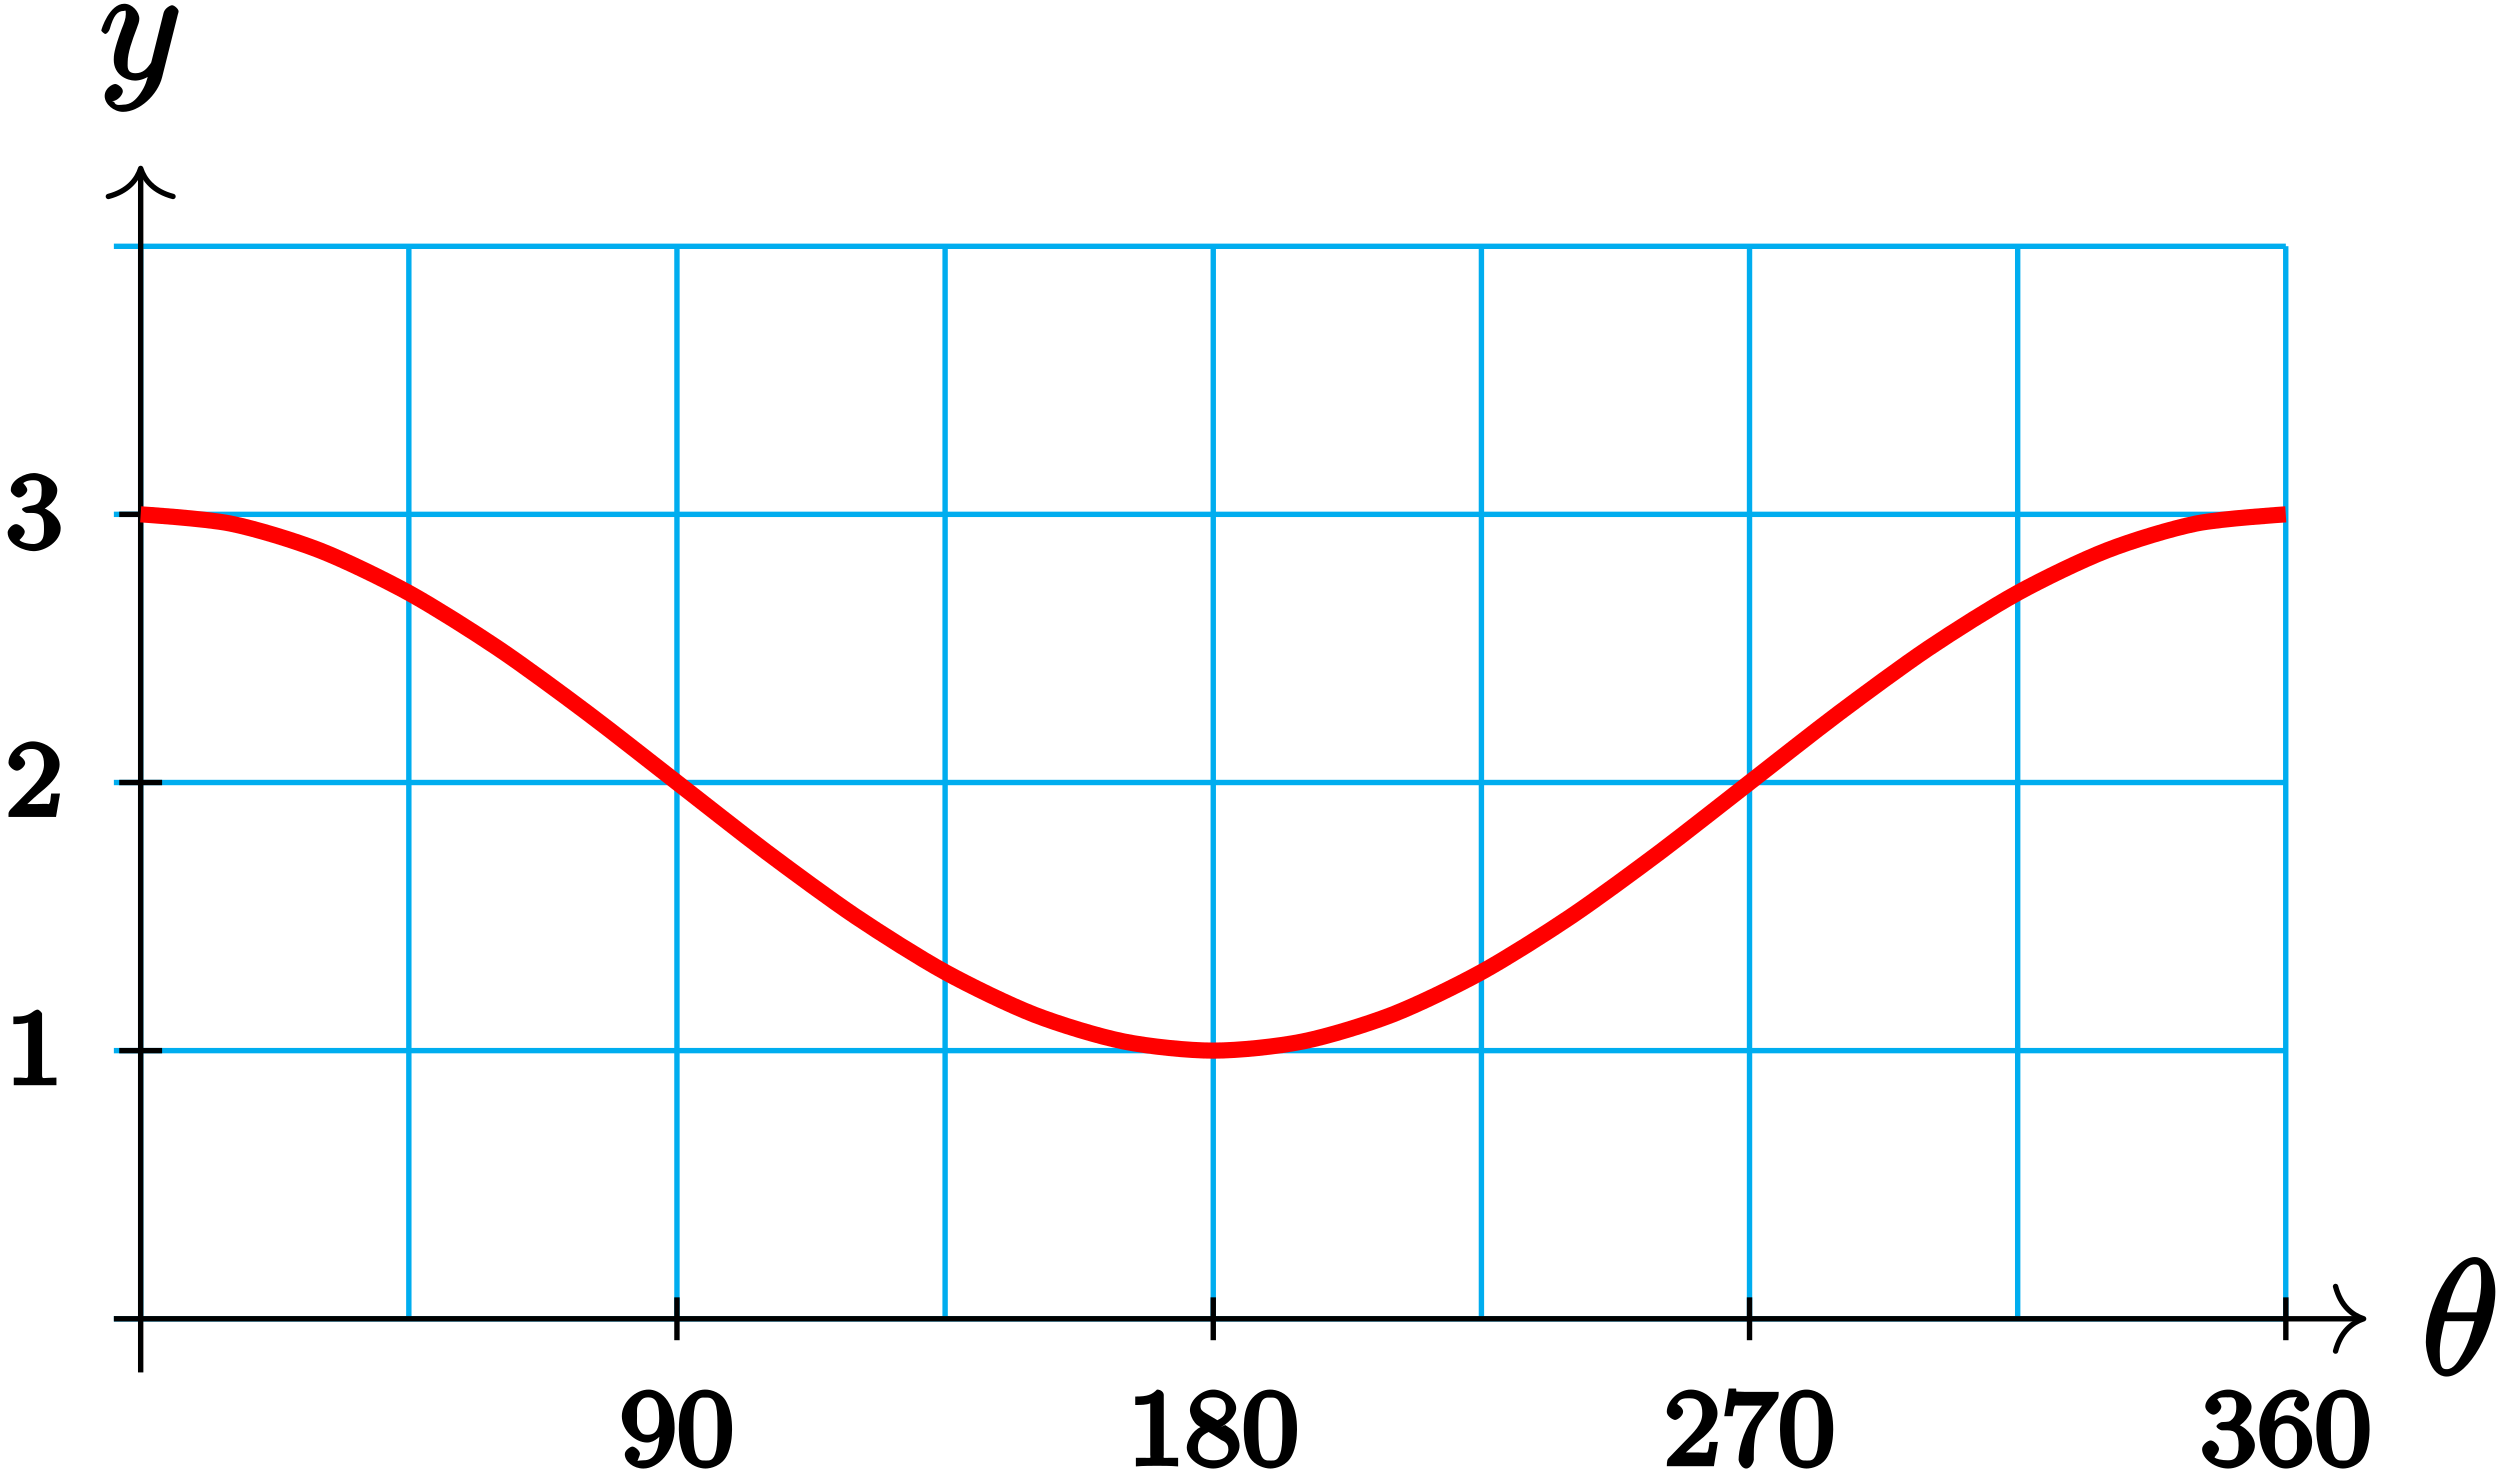
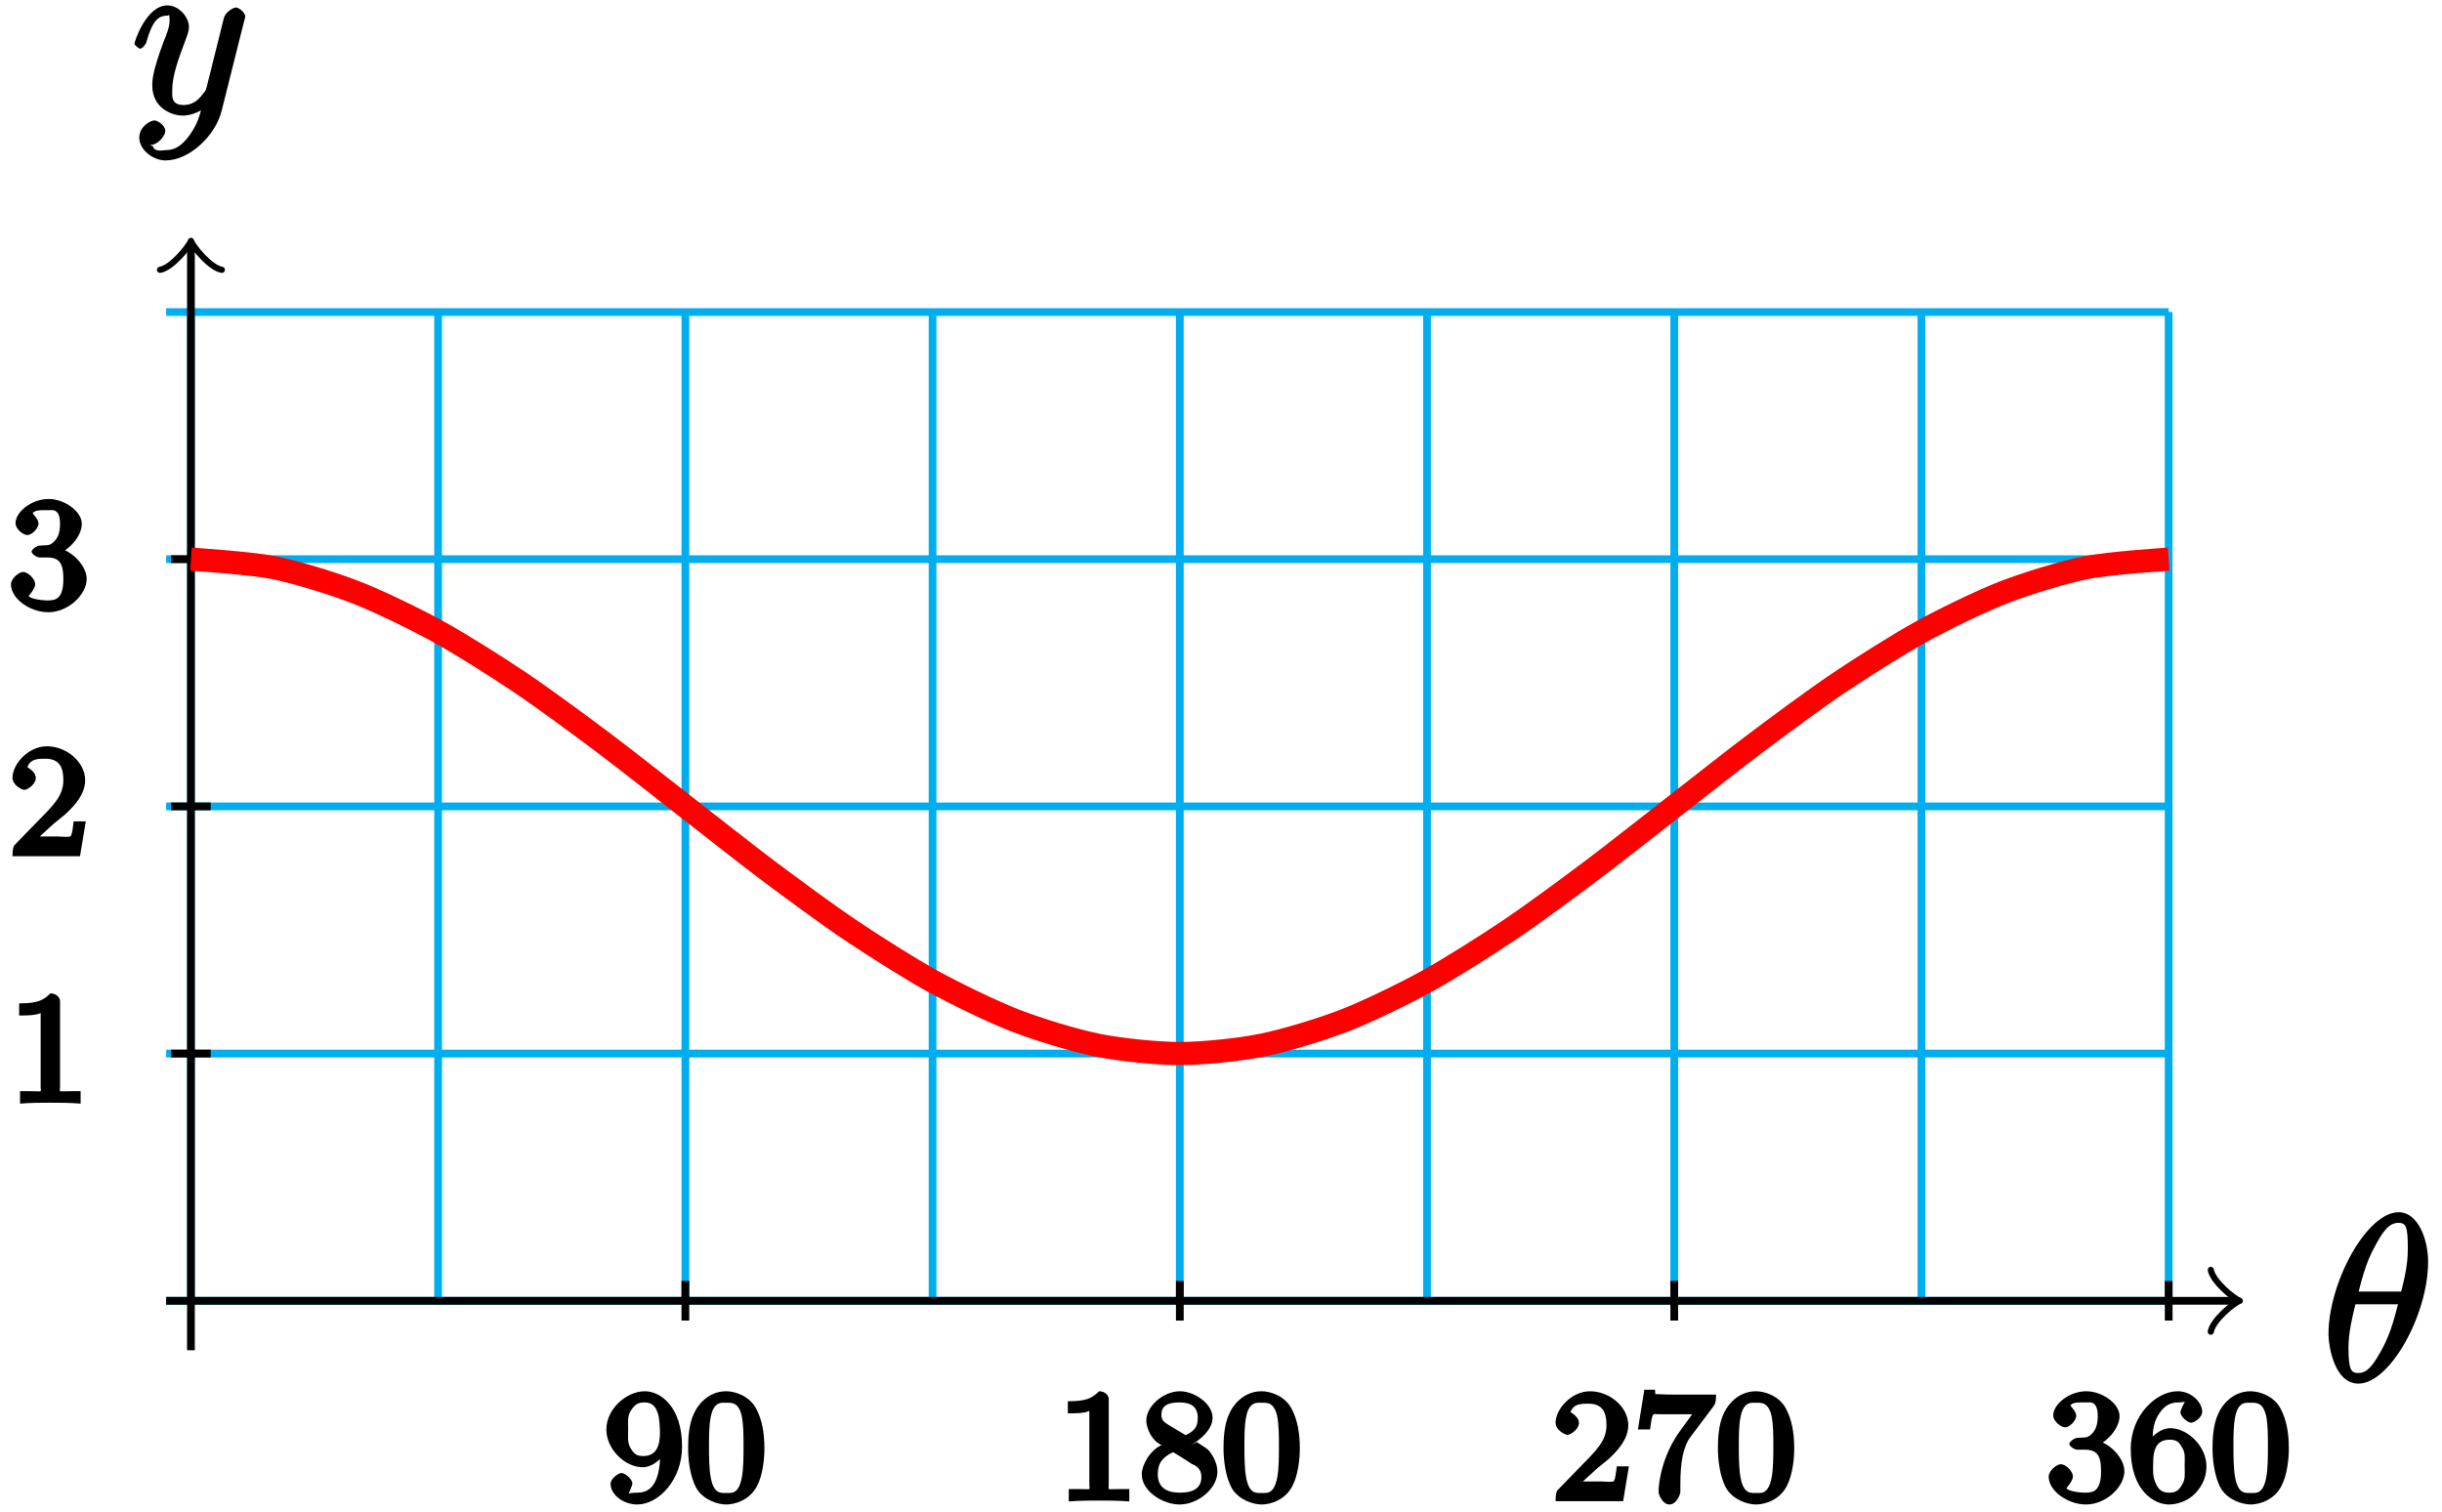
- <svg xmlns="http://www.w3.org/2000/svg" xmlns:xlink="http://www.w3.org/1999/xlink" width="185pt" height="109pt" viewBox="0 0 185 109" version="1.1">
+ <svg xmlns="http://www.w3.org/2000/svg" xmlns:xlink="http://www.w3.org/1999/xlink" width="126pt" height="78pt" viewBox="0 0 126 78" version="1.1">
  <defs>
    <g>
      <symbol overflow="visible" id="glyph0-0">
        <path style="stroke:none;" d="" />
      </symbol>
      <symbol overflow="visible" id="glyph0-1">
        <path style="stroke:none;" d="M 5.453 -6.156 C 5.453 -7.375 4.906 -8.719 3.938 -8.719 C 2.266 -8.719 0.312 -5.062 0.312 -2.422 C 0.312 -1.875 0.594 0.125 1.859 0.125 C 3.484 0.125 5.453 -3.438 5.453 -6.156 Z M 1.828 -4.469 C 2.016 -5.172 2.219 -6.078 2.688 -6.922 C 3.078 -7.641 3.391 -8.172 3.922 -8.172 C 4.312 -8.172 4.406 -7.984 4.406 -6.844 C 4.406 -6.406 4.375 -5.812 4.062 -4.625 L 1.859 -4.625 Z M 3.938 -4.109 C 3.641 -2.938 3.438 -2.297 3.016 -1.547 C 2.672 -0.938 2.359 -0.422 1.859 -0.422 C 1.5 -0.422 1.344 -0.547 1.344 -1.734 C 1.344 -2.516 1.547 -3.328 1.703 -3.969 L 3.906 -3.969 Z M 3.938 -4.109 " />
      </symbol>
      <symbol overflow="visible" id="glyph0-2">
        <path style="stroke:none;" d="M 3.031 1.094 C 2.703 1.547 2.359 1.906 1.766 1.906 C 1.625 1.906 1.203 2.031 1.109 1.703 C 0.906 1.641 0.969 1.641 0.984 1.641 C 1.344 1.641 1.75 1.188 1.75 0.906 C 1.75 0.641 1.359 0.375 1.188 0.375 C 0.984 0.375 0.406 0.688 0.406 1.266 C 0.406 1.875 1.094 2.438 1.766 2.438 C 2.969 2.438 4.328 1.188 4.656 -0.125 L 5.828 -4.797 C 5.844 -4.859 5.875 -4.922 5.875 -5 C 5.875 -5.172 5.562 -5.453 5.391 -5.453 C 5.281 -5.453 4.859 -5.25 4.766 -4.891 L 3.891 -1.375 C 3.828 -1.156 3.875 -1.25 3.781 -1.109 C 3.531 -0.781 3.266 -0.422 2.688 -0.422 C 2.016 -0.422 2.109 -0.922 2.109 -1.25 C 2.109 -1.922 2.438 -2.844 2.766 -3.703 C 2.891 -4.047 2.969 -4.219 2.969 -4.453 C 2.969 -4.953 2.453 -5.562 1.859 -5.562 C 0.766 -5.562 0.156 -3.688 0.156 -3.578 C 0.156 -3.531 0.375 -3.328 0.453 -3.328 C 0.562 -3.328 0.734 -3.531 0.781 -3.688 C 1.062 -4.703 1.359 -5.031 1.828 -5.031 C 1.938 -5.031 1.969 -5.172 1.969 -4.781 C 1.969 -4.469 1.844 -4.125 1.656 -3.672 C 1.078 -2.109 1.078 -1.703 1.078 -1.422 C 1.078 -0.281 2.062 0.125 2.656 0.125 C 3 0.125 3.531 -0.031 3.844 -0.344 L 3.688 -0.516 C 3.516 0.141 3.438 0.5 3.031 1.094 Z M 3.031 1.094 " />
      </symbol>
      <symbol overflow="visible" id="glyph1-0">
        <path style="stroke:none;" d="" />
      </symbol>
      <symbol overflow="visible" id="glyph1-1">
        <path style="stroke:none;" d="M 2.938 -2.531 C 2.938 -0.594 2.203 -0.438 1.734 -0.438 C 1.562 -0.438 1.281 -0.406 1.312 -0.375 C 1.297 -0.375 1.5 -0.828 1.5 -0.906 C 1.5 -1.141 1.125 -1.453 0.938 -1.453 C 0.797 -1.453 0.375 -1.188 0.375 -0.891 C 0.375 -0.344 1.016 0.172 1.75 0.172 C 2.844 0.172 4.062 -1.094 4.062 -2.812 C 4.062 -4.875 2.953 -5.672 2.141 -5.672 C 1.188 -5.672 0.156 -4.75 0.156 -3.703 C 0.156 -2.672 1.125 -1.75 2.031 -1.75 C 2.594 -1.75 3.109 -2.281 3.312 -2.688 L 2.938 -2.688 Z M 2.062 -2.328 C 1.688 -2.328 1.578 -2.453 1.406 -2.734 C 1.234 -3.031 1.281 -3.297 1.281 -3.703 C 1.281 -4.172 1.234 -4.375 1.438 -4.703 C 1.641 -4.984 1.766 -5.094 2.141 -5.094 C 2.672 -5.094 2.766 -4.625 2.797 -4.578 C 2.906 -4.312 2.922 -3.703 2.922 -3.531 C 2.922 -2.906 2.766 -2.328 2.062 -2.328 Z M 2.062 -2.328 " />
      </symbol>
      <symbol overflow="visible" id="glyph1-2">
        <path style="stroke:none;" d="M 4.078 -2.719 C 4.078 -3.578 3.938 -4.219 3.672 -4.734 C 3.328 -5.438 2.547 -5.672 2.109 -5.672 C 1.109 -5.672 0.609 -4.859 0.5 -4.641 L 0.438 -4.516 C 0.156 -3.922 0.141 -3.141 0.141 -2.719 C 0.141 -2.203 0.219 -1.266 0.594 -0.625 C 0.969 -0.047 1.688 0.172 2.109 0.172 C 2.5 0.172 3.312 -0.016 3.703 -0.797 C 4 -1.375 4.078 -2.203 4.078 -2.719 Z M 2.109 -0.422 C 1.844 -0.422 1.469 -0.359 1.312 -1.203 C 1.219 -1.656 1.219 -2.406 1.219 -2.828 C 1.219 -3.375 1.219 -3.922 1.312 -4.359 C 1.469 -5.172 1.906 -5.078 2.109 -5.078 C 2.375 -5.078 2.734 -5.125 2.906 -4.406 C 3 -3.953 3 -3.359 3 -2.828 C 3 -2.344 3 -1.641 2.906 -1.188 C 2.734 -0.344 2.375 -0.422 2.109 -0.422 Z M 2.109 -0.422 " />
      </symbol>
      <symbol overflow="visible" id="glyph1-3">
        <path style="stroke:none;" d="M 2.688 -5.266 C 2.688 -5.469 2.484 -5.672 2.188 -5.672 C 1.812 -5.297 1.516 -5.156 0.578 -5.156 L 0.578 -4.531 C 0.984 -4.531 1.406 -4.531 1.688 -4.656 L 1.688 -0.844 C 1.688 -0.547 1.844 -0.625 1.094 -0.625 L 0.625 -0.625 L 0.625 0.016 C 1.141 -0.031 1.828 -0.031 2.188 -0.031 C 2.547 -0.031 3.234 -0.031 3.75 0.016 L 3.75 -0.625 L 3.281 -0.625 C 2.531 -0.625 2.688 -0.547 2.688 -0.844 Z M 2.688 -5.266 " />
      </symbol>
      <symbol overflow="visible" id="glyph1-4">
        <path style="stroke:none;" d="M 2.641 -2.875 C 3.094 -3.094 3.812 -3.672 3.812 -4.297 C 3.812 -5.047 2.859 -5.672 2.125 -5.672 C 1.281 -5.672 0.391 -4.906 0.391 -4.156 C 0.391 -3.859 0.562 -3.453 0.75 -3.234 C 0.891 -3.062 0.922 -3.047 1.172 -2.891 C 0.562 -2.609 0.156 -1.844 0.156 -1.391 C 0.156 -0.516 1.234 0.172 2.109 0.172 C 3.078 0.172 4.062 -0.672 4.062 -1.516 C 4.062 -2.031 3.734 -2.484 3.609 -2.625 C 3.469 -2.75 3.453 -2.75 3 -3.047 Z M 1.531 -3.938 C 1.312 -4.078 1.172 -4.172 1.172 -4.453 C 1.172 -4.953 1.531 -5.094 2.109 -5.094 C 2.719 -5.094 3.047 -4.859 3.047 -4.297 C 3.047 -3.828 2.875 -3.625 2.422 -3.406 Z M 1.672 -2.594 C 1.703 -2.578 2.609 -2.016 2.734 -1.922 C 2.875 -1.859 3.234 -1.734 3.234 -1.25 C 3.234 -0.641 2.766 -0.438 2.125 -0.438 C 1.406 -0.438 0.984 -0.734 0.984 -1.391 C 0.984 -1.984 1.25 -2.281 1.781 -2.531 Z M 1.672 -2.594 " />
      </symbol>
      <symbol overflow="visible" id="glyph1-5">
        <path style="stroke:none;" d="M 2.375 -1.688 C 2.5 -1.797 2.844 -2.062 2.969 -2.172 C 3.453 -2.625 3.984 -3.203 3.984 -3.922 C 3.984 -4.875 3 -5.672 2.016 -5.672 C 1.047 -5.672 0.234 -4.75 0.234 -4.047 C 0.234 -3.656 0.734 -3.422 0.844 -3.422 C 1.016 -3.422 1.438 -3.719 1.438 -4.031 C 1.438 -4.438 0.859 -4.625 1.016 -4.625 C 1.172 -5.016 1.531 -5.031 1.922 -5.031 C 2.656 -5.031 2.859 -4.594 2.859 -3.922 C 2.859 -3.094 2.328 -2.609 1.391 -1.656 L 0.375 -0.609 C 0.281 -0.531 0.234 -0.375 0.234 0 L 3.719 0 L 4.016 -1.797 L 3.391 -1.797 C 3.344 -1.453 3.328 -1.172 3.234 -1.031 C 3.188 -0.969 2.719 -1.016 2.594 -1.016 L 1.172 -1.016 L 1.297 -0.703 Z M 2.375 -1.688 " />
      </symbol>
      <symbol overflow="visible" id="glyph1-6">
        <path style="stroke:none;" d="M 4.156 -4.906 C 4.234 -5 4.281 -5.141 4.281 -5.5 L 2.078 -5.5 C 1.875 -5.5 1.641 -5.5 1.438 -5.516 C 1.016 -5.547 1.188 -5.438 1.125 -5.75 L 0.578 -5.75 L 0.25 -3.703 L 0.875 -3.703 C 0.922 -4.016 0.953 -4.438 1.078 -4.5 C 1.016 -4.484 1.625 -4.484 1.734 -4.484 L 3.047 -4.484 L 2.469 -3.688 C 1.562 -2.484 1.312 -1.094 1.312 -0.469 C 1.312 -0.375 1.5 0.172 1.875 0.172 C 2.25 0.172 2.438 -0.375 2.438 -0.469 L 2.438 -0.859 C 2.438 -2 2.578 -2.812 2.969 -3.328 Z M 4.156 -4.906 " />
      </symbol>
      <symbol overflow="visible" id="glyph1-7">
        <path style="stroke:none;" d="M 2.016 -2.656 C 2.641 -2.656 2.859 -2.375 2.859 -1.547 C 2.859 -0.547 2.484 -0.438 2.062 -0.438 C 1.625 -0.438 1.141 -0.547 1.078 -0.656 C 1.031 -0.656 1.406 -1.016 1.406 -1.281 C 1.406 -1.531 1.047 -1.906 0.781 -1.906 C 0.578 -1.906 0.156 -1.578 0.156 -1.266 C 0.156 -0.516 1.156 0.172 2.078 0.172 C 3.125 0.172 4.062 -0.75 4.062 -1.547 C 4.062 -2.203 3.344 -3 2.531 -3.172 L 2.531 -2.812 C 3.156 -3.031 3.812 -3.75 3.812 -4.391 C 3.812 -5.031 2.922 -5.672 2.094 -5.672 C 1.234 -5.672 0.391 -5.016 0.391 -4.422 C 0.391 -4.125 0.781 -3.812 1 -3.812 C 1.25 -3.812 1.578 -4.172 1.578 -4.406 C 1.578 -4.688 1.141 -4.984 1.328 -4.984 C 1.438 -5.125 1.922 -5.094 2.062 -5.094 C 2.266 -5.094 2.688 -5.219 2.688 -4.391 C 2.688 -3.828 2.516 -3.625 2.406 -3.5 C 2.156 -3.25 2.109 -3.297 1.625 -3.266 C 1.469 -3.25 1.219 -3.062 1.219 -2.953 C 1.219 -2.844 1.484 -2.656 1.625 -2.656 Z M 2.016 -2.656 " />
      </symbol>
      <symbol overflow="visible" id="glyph1-8">
        <path style="stroke:none;" d="M 1.281 -2.828 C 1.281 -3.484 1.281 -3.938 1.562 -4.422 C 1.812 -4.828 2.094 -5.094 2.594 -5.094 C 2.75 -5.094 2.984 -5.125 2.969 -5.141 C 2.938 -5.141 2.719 -4.688 2.719 -4.594 C 2.719 -4.359 3.094 -4.047 3.281 -4.047 C 3.422 -4.047 3.844 -4.312 3.844 -4.609 C 3.844 -5.094 3.297 -5.672 2.578 -5.672 C 1.469 -5.672 0.156 -4.438 0.156 -2.703 C 0.156 -0.547 1.359 0.172 2.125 0.172 C 2.516 0.172 3.047 0.016 3.406 -0.328 C 3.734 -0.641 4.062 -1.109 4.062 -1.797 C 4.062 -2.844 3.078 -3.766 2.203 -3.766 C 1.625 -3.766 1.094 -3.219 0.906 -2.828 Z M 2.125 -0.438 C 1.703 -0.438 1.562 -0.672 1.453 -0.906 C 1.266 -1.266 1.312 -1.672 1.312 -1.969 C 1.312 -2.766 1.547 -3.172 2.172 -3.172 C 2.562 -3.172 2.672 -3.016 2.828 -2.734 C 2.984 -2.453 2.938 -2.219 2.938 -1.812 C 2.938 -1.406 2.984 -1.172 2.828 -0.891 C 2.625 -0.531 2.484 -0.438 2.125 -0.438 Z M 2.125 -0.438 " />
      </symbol>
-       <symbol overflow="visible" id="glyph2-0">
-         <path style="stroke:none;" d="" />
-       </symbol>
-       <symbol overflow="visible" id="glyph2-1">
-         <path style="stroke:none;" d="M 0.578 -4.953 L 0.578 -4.531 C 1.156 -4.531 1.516 -4.594 1.672 -4.656 L 1.672 -0.812 C 1.672 -0.422 1.547 -0.578 1.094 -0.578 L 0.609 -0.578 L 0.609 -0.016 L 3.766 -0.016 L 3.766 -0.578 C 3.453 -0.578 3.328 -0.562 3.203 -0.562 C 2.781 -0.562 2.703 -0.438 2.703 -0.812 L 2.703 -5.312 C 2.703 -5.375 2.484 -5.609 2.375 -5.609 C 2.219 -5.609 2 -5.438 1.891 -5.359 C 1.516 -5.125 1.219 -5.094 0.578 -5.094 Z M 0.578 -4.953 " />
-       </symbol>
-       <symbol overflow="visible" id="glyph2-2">
-         <path style="stroke:none;" d="M 0.969 -4.406 C 1.125 -4.891 1.422 -5.047 1.922 -5.047 C 2.641 -5.047 2.844 -4.547 2.844 -3.906 L 2.844 -3.812 C 2.781 -3 2.25 -2.516 1.719 -1.953 L 1.141 -1.359 C 0.891 -1.109 0.656 -0.859 0.406 -0.609 C 0.328 -0.531 0.219 -0.391 0.219 -0.266 L 0.219 -0.016 L 3.734 -0.016 L 4.031 -1.75 L 3.375 -1.75 C 3.312 -1.359 3.344 -1.094 3.219 -0.984 C 3.156 -0.938 3.172 -0.984 3.031 -0.984 L 2.781 -0.984 C 2.516 -0.969 2.234 -0.969 1.969 -0.969 L 1.609 -0.969 C 1.812 -1.156 2.297 -1.625 2.828 -2.047 C 3.359 -2.5 4 -3.125 4 -3.906 C 4 -4.938 2.859 -5.609 2.016 -5.609 C 1.219 -5.609 0.25 -4.891 0.219 -4.062 L 0.219 -4.016 C 0.219 -3.766 0.594 -3.438 0.844 -3.438 C 1.078 -3.438 1.453 -3.766 1.453 -4 C 1.453 -4.281 1.031 -4.562 1.016 -4.562 Z M 0.969 -4.406 " />
-       </symbol>
-       <symbol overflow="visible" id="glyph2-3">
-         <path style="stroke:none;" d="M 1.109 -4.672 C 1.344 -5 1.656 -5.094 2.047 -5.094 C 2.531 -5.094 2.672 -4.922 2.672 -4.375 C 2.672 -3.859 2.641 -3.375 2.094 -3.25 C 1.891 -3.203 1.234 -3.109 1.219 -2.953 C 1.219 -2.844 1.484 -2.672 1.562 -2.672 L 1.656 -2.672 C 1.75 -2.672 1.859 -2.672 1.953 -2.672 C 2.812 -2.672 2.844 -2.109 2.844 -1.516 L 2.844 -1.453 C 2.844 -0.922 2.781 -0.453 2.125 -0.375 L 2.047 -0.375 C 1.562 -0.375 1.125 -0.531 1.031 -0.672 C 1.031 -0.672 1.422 -1.016 1.422 -1.281 C 1.422 -1.531 1.016 -1.844 0.781 -1.844 C 0.484 -1.844 0.156 -1.453 0.156 -1.234 C 0.156 -0.328 1.391 0.156 2.078 0.156 C 2.953 0.156 4.078 -0.594 4.078 -1.516 L 4.078 -1.594 C 4.047 -2.281 3.203 -3.016 2.531 -3.109 L 2.531 -2.812 C 3.094 -3.031 3.828 -3.625 3.828 -4.359 C 3.828 -5.094 2.766 -5.625 2.094 -5.625 C 1.453 -5.625 0.391 -5.125 0.391 -4.391 L 0.391 -4.328 C 0.406 -4.125 0.766 -3.812 0.984 -3.812 C 1.219 -3.812 1.609 -4.141 1.609 -4.375 C 1.609 -4.625 1.203 -4.938 1.297 -4.938 Z M 1.109 -4.672 " />
-       </symbol>
    </g>
  </defs>
  <g id="surface1">
-     <path style="fill:none;stroke-width:0.399;stroke-linecap:butt;stroke-linejoin:miter;stroke:rgb(0%,67.839%,93.729%);stroke-opacity:1;stroke-miterlimit:10;" d="M -1.984 0 L 158.742 0 M -1.984 19.844 L 158.742 19.844 M -1.984 39.684 L 158.742 39.684 M -1.984 59.528 L 158.742 59.528 M -1.984 79.363 L 158.742 79.363 M 0 0 L 0 79.371 M 19.844 0 L 19.844 79.371 M 39.684 0 L 39.684 79.371 M 59.528 0 L 59.528 79.371 M 79.371 0 L 79.371 79.371 M 99.215 0 L 99.215 79.371 M 119.055 0 L 119.055 79.371 M 138.899 0 L 138.899 79.371 M 158.735 0 L 158.735 79.371 " transform="matrix(1,0,0,-1,10.41,97.59)" />
-     <path style="fill:none;stroke-width:0.399;stroke-linecap:butt;stroke-linejoin:miter;stroke:rgb(0%,0%,0%);stroke-opacity:1;stroke-miterlimit:10;" d="M -1.984 0 L 164.297 0 " transform="matrix(1,0,0,-1,10.41,97.59)" />
-     <path style="fill:none;stroke-width:0.399;stroke-linecap:round;stroke-linejoin:round;stroke:rgb(0%,0%,0%);stroke-opacity:1;stroke-miterlimit:10;" d="M -2.073 2.391 C -1.694 0.957 -0.85 0.278 0.001 0 C -0.85 -0.277 -1.694 -0.957 -2.073 -2.39 " transform="matrix(1,0,0,-1,174.905,97.59)" />
+     <path style="fill:none;stroke-width:0.399;stroke-linecap:butt;stroke-linejoin:miter;stroke:rgb(0%,67.839%,93.729%);stroke-opacity:1;stroke-miterlimit:10;" d="M -1.276 -0.001 L 102.048 -0.001 M -1.276 12.757 L 102.048 12.757 M -1.276 25.511 L 102.048 25.511 M -1.276 38.268 L 102.048 38.268 M -1.276 51.018 L 102.048 51.018 M 0.002 -0.001 L 0.002 51.022 M 12.755 -0.001 L 12.755 51.022 M 25.513 -0.001 L 25.513 51.022 M 38.267 -0.001 L 38.267 51.022 M 51.025 -0.001 L 51.025 51.022 M 63.779 -0.001 L 63.779 51.022 M 76.537 -0.001 L 76.537 51.022 M 89.291 -0.001 L 89.291 51.022 M 102.045 -0.001 L 102.045 51.022 " transform="matrix(1,0,0,-1,9.85,67.12)" />
+     <path style="fill:none;stroke-width:0.399;stroke-linecap:butt;stroke-linejoin:miter;stroke:rgb(0%,0%,0%);stroke-opacity:1;stroke-miterlimit:10;" d="M -1.276 -0.001 L 105.416 -0.001 " transform="matrix(1,0,0,-1,9.85,67.12)" />
+     <path style="fill:none;stroke-width:0.319;stroke-linecap:round;stroke-linejoin:round;stroke:rgb(0%,0%,0%);stroke-opacity:1;stroke-miterlimit:10;" d="M -1.196 1.593 C -1.094 0.995 -0.001 0.1 0.3 -0.001 C -0.001 -0.099 -1.094 -0.997 -1.196 -1.595 " transform="matrix(1,0,0,-1,115.2664,67.12)" />
    <g style="fill:rgb(0%,0%,0%);fill-opacity:1;">
-       <use xlink:href="#glyph0-1" x="179.2" y="101.74" />
+       <use xlink:href="#glyph0-1" x="119.83" y="71.27" />
    </g>
-     <path style="fill:none;stroke-width:0.399;stroke-linecap:butt;stroke-linejoin:miter;stroke:rgb(0%,0%,0%);stroke-opacity:1;stroke-miterlimit:10;" d="M 0 -3.969 L 0 84.926 " transform="matrix(1,0,0,-1,10.41,97.59)" />
-     <path style="fill:none;stroke-width:0.399;stroke-linecap:round;stroke-linejoin:round;stroke:rgb(0%,0%,0%);stroke-opacity:1;stroke-miterlimit:10;" d="M -2.073 2.39 C -1.694 0.957 -0.851 0.277 0.001 -0 C -0.851 -0.278 -1.694 -0.957 -2.073 -2.391 " transform="matrix(0,-1,-1,0,10.41,12.46567)" />
+     <path style="fill:none;stroke-width:0.399;stroke-linecap:butt;stroke-linejoin:miter;stroke:rgb(0%,0%,0%);stroke-opacity:1;stroke-miterlimit:10;" d="M 0.002 -2.552 L 0.002 54.393 " transform="matrix(1,0,0,-1,9.85,67.12)" />
+     <path style="fill:none;stroke-width:0.319;stroke-linecap:round;stroke-linejoin:round;stroke:rgb(0%,0%,0%);stroke-opacity:1;stroke-miterlimit:10;" d="M -1.194 1.592 C -1.097 0.995 0.001 0.1 0.298 -0.002 C 0.001 -0.099 -1.097 -0.998 -1.194 -1.595 " transform="matrix(0,-1,-1,0,9.85,12.72756)" />
    <g style="fill:rgb(0%,0%,0%);fill-opacity:1;">
-       <use xlink:href="#glyph0-2" x="7.34" y="5.84" />
+       <use xlink:href="#glyph0-2" x="6.78" y="5.84" />
    </g>
-     <path style="fill:none;stroke-width:0.399;stroke-linecap:butt;stroke-linejoin:miter;stroke:rgb(0%,0%,0%);stroke-opacity:1;stroke-miterlimit:10;" d="M 39.684 1.586 L 39.684 -1.586 " transform="matrix(1,0,0,-1,10.41,97.59)" />
-     <path style=" stroke:none;fill-rule:nonzero;fill:rgb(100%,100%,100%);fill-opacity:1;" d="M 44.863 109.496 L 55.324 109.496 L 55.324 102.367 L 44.863 102.367 Z M 44.863 109.496 " />
+     <path style="fill:none;stroke-width:0.399;stroke-linecap:butt;stroke-linejoin:miter;stroke:rgb(0%,0%,0%);stroke-opacity:1;stroke-miterlimit:10;" d="M 25.513 1.022 L 25.513 -1.021 " transform="matrix(1,0,0,-1,9.85,67.12)" />
+     <path style=" stroke:none;fill-rule:nonzero;fill:rgb(100%,100%,100%);fill-opacity:1;" d="M 30.133 78.457 L 40.594 78.457 L 40.594 71.328 L 30.133 71.328 Z M 30.133 78.457 " />
    <g style="fill:rgb(0%,0%,0%);fill-opacity:1;">
-       <use xlink:href="#glyph1-1" x="45.86" y="108.5" />
-       <use xlink:href="#glyph1-2" x="50.094" y="108.5" />
+       <use xlink:href="#glyph1-1" x="31.13" y="77.46" />
+       <use xlink:href="#glyph1-2" x="35.364" y="77.46" />
    </g>
-     <path style="fill:none;stroke-width:0.399;stroke-linecap:butt;stroke-linejoin:miter;stroke:rgb(0%,0%,0%);stroke-opacity:1;stroke-miterlimit:10;" d="M 79.371 1.586 L 79.371 -1.586 " transform="matrix(1,0,0,-1,10.41,97.59)" />
-     <path style=" stroke:none;fill-rule:nonzero;fill:rgb(100%,100%,100%);fill-opacity:1;" d="M 82.434 109.496 L 97.129 109.496 L 97.129 102.367 L 82.434 102.367 Z M 82.434 109.496 " />
+     <path style="fill:none;stroke-width:0.399;stroke-linecap:butt;stroke-linejoin:miter;stroke:rgb(0%,0%,0%);stroke-opacity:1;stroke-miterlimit:10;" d="M 51.025 1.022 L 51.025 -1.021 " transform="matrix(1,0,0,-1,9.85,67.12)" />
+     <path style=" stroke:none;fill-rule:nonzero;fill:rgb(100%,100%,100%);fill-opacity:1;" d="M 53.527 78.457 L 68.223 78.457 L 68.223 71.328 L 53.527 71.328 Z M 53.527 78.457 " />
    <g style="fill:rgb(0%,0%,0%);fill-opacity:1;">
-       <use xlink:href="#glyph1-3" x="83.43" y="108.5" />
-       <use xlink:href="#glyph1-4" x="87.664" y="108.5" />
-       <use xlink:href="#glyph1-2" x="91.899" y="108.5" />
+       <use xlink:href="#glyph1-3" x="54.52" y="77.46" />
+       <use xlink:href="#glyph1-4" x="58.754" y="77.46" />
+       <use xlink:href="#glyph1-2" x="62.989" y="77.46" />
    </g>
-     <path style="fill:none;stroke-width:0.399;stroke-linecap:butt;stroke-linejoin:miter;stroke:rgb(0%,0%,0%);stroke-opacity:1;stroke-miterlimit:10;" d="M 119.055 1.586 L 119.055 -1.586 " transform="matrix(1,0,0,-1,10.41,97.59)" />
-     <path style=" stroke:none;fill-rule:nonzero;fill:rgb(100%,100%,100%);fill-opacity:1;" d="M 122.117 109.496 L 136.812 109.496 L 136.812 102.367 L 122.117 102.367 Z M 122.117 109.496 " />
+     <path style="fill:none;stroke-width:0.399;stroke-linecap:butt;stroke-linejoin:miter;stroke:rgb(0%,0%,0%);stroke-opacity:1;stroke-miterlimit:10;" d="M 76.537 1.022 L 76.537 -1.021 " transform="matrix(1,0,0,-1,9.85,67.12)" />
+     <path style=" stroke:none;fill-rule:nonzero;fill:rgb(100%,100%,100%);fill-opacity:1;" d="M 79.039 78.457 L 93.734 78.457 L 93.734 71.328 L 79.039 71.328 Z M 79.039 78.457 " />
    <g style="fill:rgb(0%,0%,0%);fill-opacity:1;">
-       <use xlink:href="#glyph1-5" x="123.11" y="108.5" />
-       <use xlink:href="#glyph1-6" x="127.344" y="108.5" />
-       <use xlink:href="#glyph1-2" x="131.579" y="108.5" />
+       <use xlink:href="#glyph1-5" x="80.03" y="77.46" />
+       <use xlink:href="#glyph1-6" x="84.264" y="77.46" />
+       <use xlink:href="#glyph1-2" x="88.499" y="77.46" />
    </g>
-     <path style="fill:none;stroke-width:0.399;stroke-linecap:butt;stroke-linejoin:miter;stroke:rgb(0%,0%,0%);stroke-opacity:1;stroke-miterlimit:10;" d="M 158.742 1.586 L 158.742 -1.586 " transform="matrix(1,0,0,-1,10.41,97.59)" />
-     <path style=" stroke:none;fill-rule:nonzero;fill:rgb(100%,100%,100%);fill-opacity:1;" d="M 161.805 109.496 L 176.5 109.496 L 176.5 102.367 L 161.805 102.367 Z M 161.805 109.496 " />
+     <path style="fill:none;stroke-width:0.399;stroke-linecap:butt;stroke-linejoin:miter;stroke:rgb(0%,0%,0%);stroke-opacity:1;stroke-miterlimit:10;" d="M 102.048 1.022 L 102.048 -1.021 " transform="matrix(1,0,0,-1,9.85,67.12)" />
+     <path style=" stroke:none;fill-rule:nonzero;fill:rgb(100%,100%,100%);fill-opacity:1;" d="M 104.551 78.457 L 119.246 78.457 L 119.246 71.328 L 104.551 71.328 Z M 104.551 78.457 " />
    <g style="fill:rgb(0%,0%,0%);fill-opacity:1;">
-       <use xlink:href="#glyph1-7" x="162.8" y="108.5" />
-       <use xlink:href="#glyph1-8" x="167.034" y="108.5" />
-       <use xlink:href="#glyph1-2" x="171.269" y="108.5" />
+       <use xlink:href="#glyph1-7" x="105.55" y="77.46" />
+       <use xlink:href="#glyph1-8" x="109.784" y="77.46" />
+       <use xlink:href="#glyph1-2" x="114.019" y="77.46" />
    </g>
-     <path style="fill:none;stroke-width:0.399;stroke-linecap:butt;stroke-linejoin:miter;stroke:rgb(0%,0%,0%);stroke-opacity:1;stroke-miterlimit:10;" d="M 1.586 19.844 L -1.586 19.844 " transform="matrix(1,0,0,-1,10.41,97.59)" />
-     <path style=" stroke:none;fill-rule:nonzero;fill:rgb(100%,100%,100%);fill-opacity:1;" d="M -0.59 81.312 L 5.633 81.312 L 5.633 74.18 L -0.59 74.18 Z M -0.59 81.312 " />
+     <path style="fill:none;stroke-width:0.399;stroke-linecap:butt;stroke-linejoin:miter;stroke:rgb(0%,0%,0%);stroke-opacity:1;stroke-miterlimit:10;" d="M 1.021 12.757 L -1.022 12.757 " transform="matrix(1,0,0,-1,9.85,67.12)" />
+     <path style=" stroke:none;fill-rule:nonzero;fill:rgb(100%,100%,100%);fill-opacity:1;" d="M -0.586 57.93 L 5.641 57.93 L 5.641 50.801 L -0.586 50.801 Z M -0.586 57.93 " />
    <g style="fill:rgb(0%,0%,0%);fill-opacity:1;">
-       <use xlink:href="#glyph2-1" x="0.41" y="80.32" />
+       <use xlink:href="#glyph1-3" x="0.41" y="56.93" />
    </g>
-     <path style="fill:none;stroke-width:0.399;stroke-linecap:butt;stroke-linejoin:miter;stroke:rgb(0%,0%,0%);stroke-opacity:1;stroke-miterlimit:10;" d="M 1.586 39.684 L -1.586 39.684 " transform="matrix(1,0,0,-1,10.41,97.59)" />
-     <path style=" stroke:none;fill-rule:nonzero;fill:rgb(100%,100%,100%);fill-opacity:1;" d="M -0.59 61.473 L 5.633 61.473 L 5.633 54.34 L -0.59 54.34 Z M -0.59 61.473 " />
+     <path style="fill:none;stroke-width:0.399;stroke-linecap:butt;stroke-linejoin:miter;stroke:rgb(0%,0%,0%);stroke-opacity:1;stroke-miterlimit:10;" d="M 1.021 25.511 L -1.022 25.511 " transform="matrix(1,0,0,-1,9.85,67.12)" />
+     <path style=" stroke:none;fill-rule:nonzero;fill:rgb(100%,100%,100%);fill-opacity:1;" d="M -0.586 45.172 L 5.641 45.172 L 5.641 38.043 L -0.586 38.043 Z M -0.586 45.172 " />
    <g style="fill:rgb(0%,0%,0%);fill-opacity:1;">
-       <use xlink:href="#glyph2-2" x="0.41" y="60.47" />
+       <use xlink:href="#glyph1-5" x="0.41" y="44.18" />
    </g>
-     <path style="fill:none;stroke-width:0.399;stroke-linecap:butt;stroke-linejoin:miter;stroke:rgb(0%,0%,0%);stroke-opacity:1;stroke-miterlimit:10;" d="M 1.586 59.528 L -1.586 59.528 " transform="matrix(1,0,0,-1,10.41,97.59)" />
-     <path style=" stroke:none;fill-rule:nonzero;fill:rgb(100%,100%,100%);fill-opacity:1;" d="M -0.59 41.629 L 5.633 41.629 L 5.633 34.496 L -0.59 34.496 Z M -0.59 41.629 " />
+     <path style="fill:none;stroke-width:0.399;stroke-linecap:butt;stroke-linejoin:miter;stroke:rgb(0%,0%,0%);stroke-opacity:1;stroke-miterlimit:10;" d="M 1.021 38.268 L -1.022 38.268 " transform="matrix(1,0,0,-1,9.85,67.12)" />
+     <path style=" stroke:none;fill-rule:nonzero;fill:rgb(100%,100%,100%);fill-opacity:1;" d="M -0.586 32.418 L 5.641 32.418 L 5.641 25.289 L -0.586 25.289 Z M -0.586 32.418 " />
    <g style="fill:rgb(0%,0%,0%);fill-opacity:1;">
-       <use xlink:href="#glyph2-3" x="0.41" y="40.63" />
+       <use xlink:href="#glyph1-7" x="0.41" y="31.42" />
    </g>
-     <path style="fill:none;stroke-width:1.196;stroke-linecap:butt;stroke-linejoin:miter;stroke:rgb(100%,0%,0%);stroke-opacity:1;stroke-miterlimit:10;" d="M 0 59.528 C 0 59.528 4.777 59.219 6.613 58.852 C 8.449 58.485 11.395 57.582 13.227 56.871 C 15.063 56.156 18.008 54.723 19.844 53.715 C 21.676 52.707 24.621 50.84 26.457 49.606 C 28.293 48.371 31.235 46.199 33.07 44.82 C 34.906 43.445 37.848 41.11 39.684 39.688 C 41.52 38.262 44.465 35.926 46.297 34.551 C 48.133 33.176 51.078 31 52.914 29.766 C 54.75 28.531 57.692 26.664 59.528 25.656 C 61.363 24.649 64.305 23.215 66.141 22.5 C 67.977 21.789 70.918 20.887 72.754 20.52 C 74.59 20.149 77.535 19.844 79.371 19.844 C 81.203 19.844 84.149 20.149 85.985 20.52 C 87.82 20.887 90.762 21.789 92.598 22.5 C 94.434 23.211 97.375 24.645 99.211 25.652 C 101.047 26.66 103.992 28.527 105.824 29.762 C 107.66 30.996 110.606 33.172 112.442 34.547 C 114.274 35.926 117.219 38.258 119.055 39.684 C 120.891 41.11 123.832 43.442 125.668 44.82 C 127.504 46.195 130.445 48.371 132.281 49.606 C 134.117 50.84 137.063 52.707 138.895 53.715 C 140.731 54.723 143.676 56.156 145.512 56.867 C 147.348 57.582 150.289 58.481 152.125 58.852 C 153.961 59.219 158.738 59.528 158.738 59.528 " transform="matrix(1,0,0,-1,10.41,97.59)" />
+     <path style="fill:none;stroke-width:1.196;stroke-linecap:butt;stroke-linejoin:miter;stroke:rgb(100%,0%,0%);stroke-opacity:1;stroke-miterlimit:10;" d="M 0.002 38.268 C 0.002 38.268 3.072 38.069 4.252 37.835 C 5.431 37.597 7.326 37.018 8.505 36.557 C 9.685 36.1 11.576 35.179 12.755 34.53 C 13.935 33.886 15.83 32.682 17.009 31.89 C 18.189 31.097 20.08 29.698 21.259 28.815 C 22.439 27.929 24.334 26.429 25.513 25.511 C 26.693 24.597 28.584 23.097 29.763 22.21 C 30.943 21.327 32.834 19.929 34.017 19.136 C 35.197 18.343 37.087 17.14 38.267 16.491 C 39.447 15.847 41.337 14.925 42.521 14.464 C 43.701 14.007 45.591 13.429 46.771 13.19 C 47.951 12.952 49.841 12.757 51.025 12.757 C 52.205 12.757 54.095 12.952 55.275 13.19 C 56.455 13.429 58.345 14.007 59.529 14.464 C 60.709 14.921 62.599 15.843 63.779 16.491 C 64.959 17.14 66.849 18.339 68.029 19.132 C 69.213 19.925 71.103 21.323 72.283 22.21 C 73.463 23.093 75.353 24.597 76.533 25.511 C 77.716 26.429 79.607 27.929 80.787 28.811 C 81.966 29.698 83.857 31.097 85.037 31.89 C 86.22 32.682 88.111 33.882 89.291 34.53 C 90.47 35.179 92.361 36.1 93.541 36.557 C 94.724 37.015 96.615 37.597 97.795 37.831 C 98.974 38.069 102.045 38.268 102.045 38.268 " transform="matrix(1,0,0,-1,9.85,67.12)" />
  </g>
</svg>
